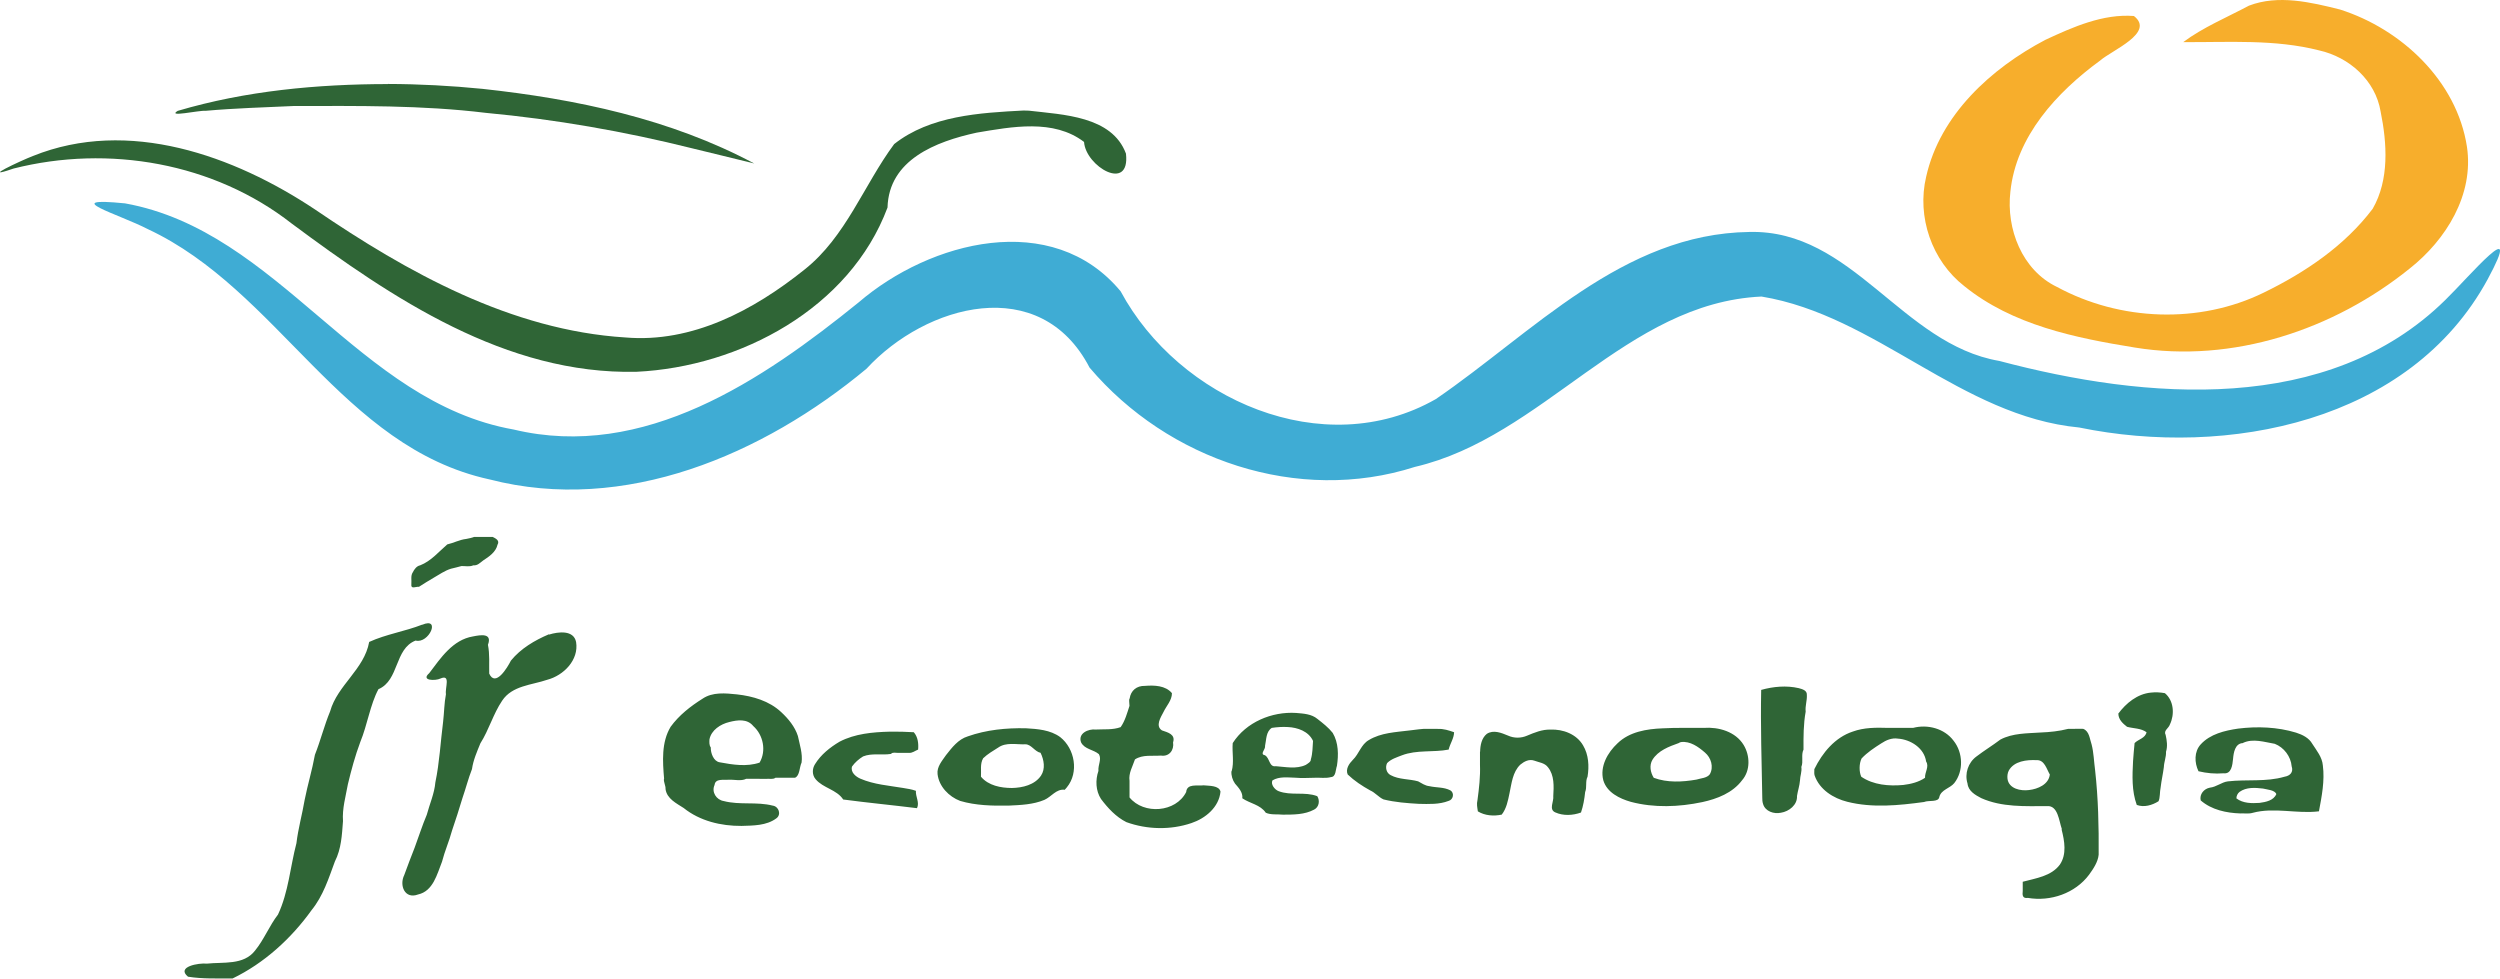
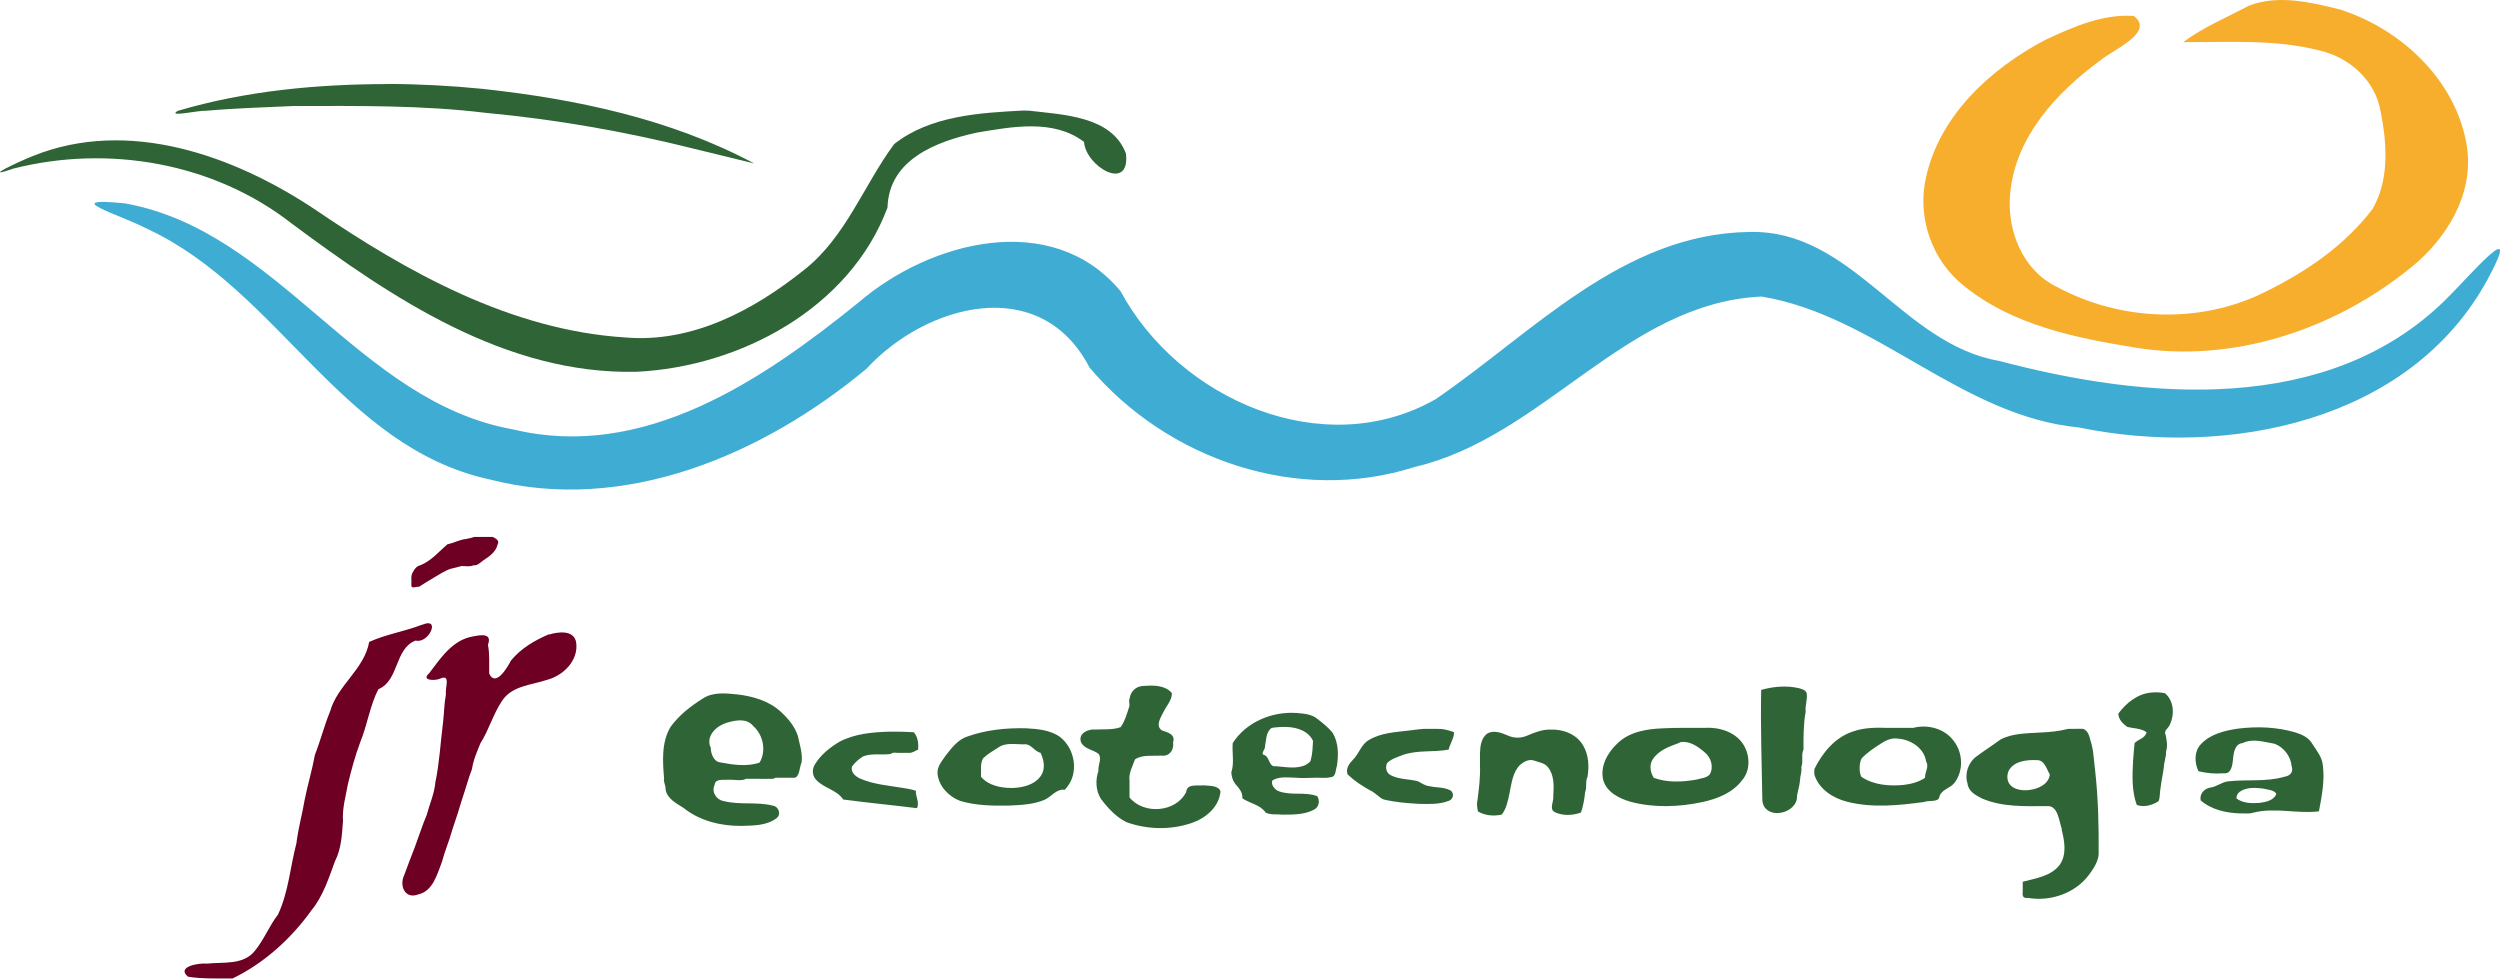
<svg xmlns="http://www.w3.org/2000/svg" xmlns:xlink="http://www.w3.org/1999/xlink" viewBox="0 0 552.928 216.43">
-   <style>.verde { fill:#2f6536; } .cyan { fill:#3facd4; } .naranja { fill:#f7ae2c; }</style>
+   <style>.verde { fill:#2f6536; } .cyan { fill:#3facd4; } .naranja { fill:#f7ae2c; } .morado { fill:#6e0023; }</style>
  <use xlink:href="#jr" />
  <symbol id="jr" viewBox="0 0 552.928 216.43">
    <path class="naranja" d="M482.883 9.304c4.33-3.246 9.675-5.466 14.524-8.053 6.47-2.48 13.652-.77 20.123.85 13.64 4.33 25.87 15.85 28.09 30.37 1.575 10.57-4.606 20.55-12.654 26.91-16.822 13.58-39.18 21.02-60.782 17.49-13.172-2.13-27.094-4.97-37.727-13.58-7.21-5.61-10.55-15.35-8.443-24.22C429.09 25.38 440.398 15.1 452.4 8.8c6.09-2.835 12.72-5.777 19.56-5.26 4.75 3.695-4.87 7.558-7.48 9.86-9.55 6.98-18.58 16.723-19.84 28.99-.96 8.22 2.57 17.378 10.34 21.09 13.92 7.52 31.42 8.24 45.7 1.238 9.133-4.442 17.916-10.364 24.09-18.544 3.7-6.436 3.183-14.47 1.754-21.506-1.14-6.887-6.94-12.03-13.59-13.52-9.79-2.508-20.03-1.775-30.04-1.83z" />
    <path class="verde" d="M85.8 18.593c-15.645.017-31.445 1.48-46.49 5.926-2.5 1.51 4.687-.15 6.15-.01 6.475-.58 13.012-.76 19.425-1.06 14.193-.02 28.42-.21 42.538 1.51 15.365 1.43 30.616 4.09 45.597 7.83 4.6 1.1 9.19 2.25 13.785 3.37-18.51-9.88-39.43-14.27-60.13-16.51-6.93-.69-13.9-1.06-20.872-1.08z" />
    <path class="verde" d="M226.433 24.44c-9.775.512-20.698 1.133-28.668 7.425-6.742 9.106-10.68 20.527-19.856 27.78-11.19 8.96-24.82 16.26-39.61 14.99-25.23-1.584-48.17-14.37-68.64-28.314C51.74 34.4 28.4 26 7.29 34.5c-2.682 1.02-12.033 5.435-4.284 2.774 21-5.31 44.314-1.29 61.524 12.178 22.244 16.53 47.364 33.44 76.254 32.776 22.874-1.102 47.173-14.023 55.51-36.33.29-10.555 10.66-14.59 19.715-16.56 7.76-1.3 17.01-3.094 23.75 2.054.37 5.445 10.26 11.23 9.27 2.58-3.1-8.317-13.92-8.6-21.49-9.497l-1.13-.03zM180.2 57.737l-.678.643.68-.642z" />
    <path class="cyan" d="M108.243 106.027c-32.707-7.16-46.627-41.853-75.555-55.355-6.333-3.282-20.002-7.174-5.037-5.693C61.74 51.12 79.16 88.91 113.61 95c28.804 6.91 55.07-10.942 76.328-28.146 15.754-13.526 42.807-20.627 57.914-2.426 12.86 23.887 44.867 38.02 69.714 23.837 21.47-14.688 41.32-36.575 69.32-36.962 22.86-.584 33.7 24.816 55.3 28.525 32.38 8.587 72.68 12.063 98.625-13.46 5.23-5.077 17.6-19.815 9.38-4.58-17.2 31.64-57.57 39.49-90.33 32.765-26.18-2.505-44.87-24.773-70.26-28.965-30 1.368-48.26 31.064-76.68 37.68-25.82 8.28-54.62-1.52-71.94-21.964-10.89-20.99-36.18-14.023-49.34.25-22.81 18.974-53.5 32.214-83.38 24.474z" />
-     <path class="verde" d="M104.883 118.747h4.08c.677.338 1.62.805 1.078 1.715-.37 1.642-1.86 2.635-3.18 3.5-.72.528-1.24 1.163-2.18 1.075-.84.374-1.75.132-2.62.158-.76.244-1.55.376-2.34.594-1.37.43-2.56 1.28-3.8 1.99-1.11.63-2.17 1.32-3.25 2-.66-.09-1.85.65-1.69-.61.08-.86-.19-1.83.31-2.58.35-.69.85-1.4 1.65-1.56 2.4-.94 4.08-2.98 5.98-4.62 1.42-.32 2.73-1.05 4.19-1.21.62-.12 1.24-.24 1.82-.47zm-11.517 19.44c4.224-1.824 1.497 4.257-1.448 3.486-4.71 1.83-3.59 8.78-8.217 10.756-1.81 3.35-2.46 7.92-4.01 11.67-1.14 3.04-2 6.22-2.75 9.36-.48 2.69-1.28 5.37-1.08 8.15-.24 3.04-.35 6.09-1.8 8.94-1.38 3.74-2.59 7.6-5.15 10.75-4.51 6.3-10.5 11.74-17.47 15.11-3.3-.03-6.61.13-9.86-.39-2.69-2.22 2.42-3.09 4.17-2.89 3.63-.4 8.12.4 10.66-2.89 1.99-2.44 3.18-5.52 5.07-7.96 2.34-4.96 2.71-10.59 4.08-15.78.38-3.23 1.28-6.38 1.82-9.59.66-3.34 1.66-6.6 2.27-9.97 1.24-3.15 2.08-6.51 3.36-9.6 1.62-5.81 7.56-9.3 8.64-15.36 3.75-1.72 7.93-2.33 11.76-3.84zm28.077 2.16c2.024-.626 5.448-1.07 5.976 1.667.63 3.958-2.76 7.376-6.38 8.33-3.44 1.183-7.75 1.275-9.97 4.615-1.99 2.94-2.92 6.45-4.82 9.44-.75 1.84-1.58 3.71-1.86 5.7-.82 2.09-1.37 4.29-2.12 6.45-.72 2.4-1.48 4.77-2.29 7.14-.62 2.32-1.62 4.56-2.22 6.9-1.09 2.74-1.96 6.51-5.29 7.24-2.95 1.12-4.2-2.01-3.06-4.3.74-2.05 1.51-4.03 2.3-6.06.9-2.42 1.67-4.87 2.68-7.26.64-2.4 1.69-4.71 1.9-7.17.92-4.4 1.14-8.92 1.71-13.36.25-2.11.24-4.14.63-6.14-.23-1.48 1.13-4.49-1.24-3.46-1.04.52-4.41.51-2.46-1.19 2.54-3.35 5.2-7.39 9.68-8.13 1.71-.34 4.31-.8 3.31 1.85.42 2.08.23 4.23.28 6.37 1.38 3.08 4.01-1.3 4.8-2.87 2.18-2.68 5.25-4.48 8.39-5.82zm128.4 14.16c.252-1.79 1.56-2.858 3.386-2.81 2.04-.167 4.55-.098 5.97 1.61.01 1.58-1.23 2.815-1.87 4.174-.61 1.16-1.85 3.09-.34 4.06 1.3.45 3.04.87 2.46 2.65.27 1.72-.87 3.21-2.68 2.92-1.92.15-4.04-.27-5.75.85-.51 1.55-1.45 3.04-1.2 4.74v3.67c3.14 3.86 10.27 3.33 12.53-1.2.17-1.93 2.45-1.3 3.85-1.48 1.22.13 3.42 0 3.74 1.39-.33 3.45-3.32 5.92-6.43 6.96-4.63 1.57-9.81 1.45-14.39-.21-2.29-1.15-4.09-3.1-5.61-5.12-1.18-1.82-1.26-4.2-.57-6.2-.11-1.38.76-2.56.11-3.71-1.21-1.04-3.19-1.07-3.95-2.62-.73-1.99 1.61-3.01 3.23-2.83 1.84-.1 3.76.12 5.53-.53.99-1.41 1.44-3.15 1.95-4.7.01-.51-.13-1.02-.04-1.53zm139.92 21.84c-.134-7.92-.403-15.84-.24-23.76 2.68-.75 5.57-1.017 8.3-.39.78.22 1.862.473 1.8 1.496.08 1.24-.404 2.45-.26 3.693-.504 2.768-.494 5.595-.48 8.4-.58 1.204.02 2.612-.478 3.84.164 1.025-.283 1.99-.3 3-.09 1.162-.485 2.277-.66 3.418.114 1.975-1.762 3.436-3.567 3.71-1.534.33-3.46-.295-3.936-1.93-.16-.476-.187-.98-.18-1.477zm78.72-18.48c1.74-2.352 4.228-4.396 7.238-4.685 1.03-.117 2.07-.058 3.09.125 1.99 1.644 2.18 4.708 1.11 6.92-.27.87-1.47 1.333-.94 2.326.27 1.214.46 2.502.08 3.714.06 1.142-.44 2.246-.48 3.4-.19 1.503-.54 2.993-.71 4.495-.22.973-.09 2.277-.47 3.052-1.4.88-3.2 1.414-4.81.813-1.13-3.095-.99-6.46-.82-9.7.09-1.33.21-2.655.34-3.98.83-.86 2.38-1.07 2.64-2.4-1.24-.91-2.88-.808-4.31-1.2-.93-.723-1.9-1.605-1.92-2.88zm-321.6 14.4c-.327-3.85-.632-8.07 1.44-11.52 1.852-2.555 4.4-4.543 7.054-6.21 2.236-1.524 5.073-1.22 7.62-.96 3.525.398 7.136 1.44 9.782 3.922 1.58 1.46 3.03 3.22 3.69 5.28.4 1.92 1.08 3.89.82 5.87-.49 1.03-.39 2.95-1.47 3.37-1.44 0-2.87 0-4.29-.01-.57.43-1.34.18-2.03.25-1.49 0-2.98 0-4.46-.01-1.16.58-2.61.13-3.89.21-1.1.1-2.94-.34-3.11 1.16-.72 1.56.4 3.29 2.03 3.55 3.54.93 7.28.1 10.83 1.01 1.35.18 1.97 1.99.8 2.82-2.18 1.62-5.09 1.59-7.69 1.67-4.53.03-9.21-1.08-12.8-3.96-1.61-1.05-3.71-2.04-4.01-4.18.05-.81-.46-1.52-.35-2.3zm10.32-6.96c-.034 1.267.62 3.078 1.966 3.29 2.89.536 5.98 1.038 8.83.07 1.53-2.603.82-6.11-1.4-8.088-1.33-1.65-3.48-1.35-5.29-.89-1.95.46-4.01 1.79-4.4 3.86-.02.58-.08 1.25.28 1.74zm115.2 5.28c.59-2.032.06-4.165.24-6.24 2.953-4.624 8.645-7.01 14.026-6.663 1.62.143 3.39.22 4.7 1.313 1.2.942 2.44 1.896 3.39 3.102 1.29 2.17 1.31 4.86.93 7.29-.31.83-.19 2.43-1.31 2.48-1.18.32-2.39.09-3.59.15-1.42.01-2.84.13-4.25-.01-1.71-.04-3.58-.33-5.11.59-.43.86.48 2.05 1.36 2.38 2.73 1.06 5.81.06 8.55 1.11.63.98.4 2.42-.69 2.97-2.09 1.13-4.55 1.11-6.87 1.12-1.25-.13-2.75.09-3.83-.43-1.2-1.79-3.52-2.04-5.18-3.19.14-1.33-.83-2.33-1.62-3.25-.55-.77-.87-1.82-.79-2.75zm17.52-2.64c.403-1.32.376-2.716.48-4.08-.965-2.12-3.412-2.974-5.59-3.067-1.18-.07-2.363.013-3.53.187-1.31.84-1.187 2.608-1.488 3.956.148.823-1.243 1.866-.052 2.084 1.122.59.913 2.695 2.437 2.435 2.186.16 4.537.685 6.612-.284.404-.274 1.17-.663 1.13-1.23zm86.88-6.96c3.296-.24 7.038.81 8.843 3.783 1.423 2.35 1.52 5.65-.348 7.8-2.092 2.8-5.5 4.114-8.8 4.832-5.178 1.088-10.65 1.306-15.796-.055-2.505-.712-5.313-2.078-6.1-4.777-.79-3.065.965-6.144 3.155-8.178 2.636-2.556 6.447-3.17 9.97-3.306 3.023-.166 6.05-.076 9.077-.1zm-5.52 3.36c-2.158.77-4.56 1.66-5.817 3.708-.73 1.24-.433 2.806.296 3.973 3 1.113 6.32.94 9.424.4.986-.315 2.348-.323 2.982-1.194.897-1.607.28-3.646-1.08-4.79-1.452-1.26-3.26-2.575-5.292-2.318-.183.038-.363.107-.513.222zm30 5.76c1.773-3.62 4.568-7.02 8.517-8.312 2.473-.9 5.133-.89 7.726-.808h5.596c3.205-.842 6.94.124 8.964 2.854 2.09 2.63 2.24 6.71.133 9.37-.96 1.16-2.88 1.43-3.29 3.03-.17 1.28-2.35.69-3.39 1.14-5.61.76-11.42 1.35-16.97-.05-3.08-.77-6.13-2.68-7.22-5.8-.16-.44-.04-.94-.07-1.4zm24.72-1.68c-.42-2.97-3.422-4.874-6.244-5.065-1.34-.21-2.6.334-3.69 1.06-1.54.974-3.09 2-4.34 3.33-.58 1.173-.56 2.987-.07 4.038 2.68 1.834 6.13 2.112 9.29 1.822 1.68-.202 3.39-.622 4.81-1.584-.06-1.26.98-2.488.24-3.6zm-190.56 6.24c-1.82-.213-2.93 1.567-4.44 2.237-2.51 1.06-5.296 1.147-7.982 1.277-3.57.05-7.21-.02-10.66-1.04-2.49-.94-4.69-3.2-5-5.93-.19-1.62 1.01-2.94 1.86-4.19 1.32-1.67 2.7-3.51 4.83-4.16 4.1-1.45 8.5-1.88 12.83-1.79 2.6.15 5.42.36 7.6 1.95 3.26 2.56 4.18 7.83 1.48 11.11-.15.2-.32.39-.49.57zm-5.28-8.16c-1.33-.27-2.07-1.915-3.408-1.89-1.99.08-4.208-.514-5.968.717-1.154.727-2.358 1.424-3.344 2.373-.717 1.24-.392 2.718-.48 4.08 1.647 1.97 4.4 2.49 6.846 2.494 2.35-.05 5.03-.67 6.43-2.73 1.01-1.52.66-3.49-.09-5.04zm87.84-5.28c1.245-.092 2.44.324 3.6.72-.027 1.38-.903 2.527-1.2 3.84-3.42.66-7.028 0-10.343 1.268-1.137.45-2.4.82-3.27 1.72-.47.925-.18 2.183.783 2.664 1.864 1.01 4.077.81 6.072 1.37.797.43 1.565.98 2.5 1.07 1.528.35 3.2.18 4.617.92.973.56.672 2.07-.383 2.34-2.08.81-4.37.69-6.56.65-2.63-.15-5.27-.35-7.82-.98-1.09-.49-1.85-1.51-2.95-1.99-1.79-.99-3.5-2.12-4.98-3.53-.51-1.21.32-2.4 1.14-3.23 1.37-1.32 1.82-3.41 3.54-4.38 2.69-1.63 5.93-1.74 8.97-2.12 1.41-.13 2.81-.44 4.23-.36H318zm138 22.08c-.614-1.74-.84-5.168-3.205-5.018-4.89.01-10.045.28-14.612-1.77-1.33-.69-2.863-1.57-3.026-3.22-.686-2.18.132-4.64 1.978-5.99 1.712-1.31 3.56-2.43 5.274-3.73 2.714-1.45 5.91-1.36 8.9-1.57 2.045-.08 4.105-.29 6.083-.8 1.12.03 2.25-.06 3.355-.01 1.386.55 1.423 2.26 1.854 3.45.473 1.82.513 3.81.774 5.7.692 6.2.836 12.45.785 18.68-.152 1.6-1.16 3.11-2.12 4.43-3.07 4.12-8.54 5.99-13.542 5.13-1.19.18-1.24-.63-1.13-1.54v-2.03c2.89-.78 6.31-1.22 8.21-3.79 1.56-2.28 1.03-5.24.4-7.72l.04-.25zm-12-11.04c.302 2.19 2.917 2.716 4.762 2.467 1.943-.226 4.34-1.227 4.598-3.428-.71-1.205-1.18-3.27-2.923-3.185-2.193-.1-4.993.19-6.167 2.33-.274.56-.346 1.21-.27 1.82zm52.08-7.92c-1.766.066-2.074 2.123-2.197 3.502-.137 1.31-.32 3.41-2.126 3.18-1.846.16-3.717-.02-5.517-.45-.91-1.88-.987-4.34.497-5.95 2.1-2.29 5.292-3.04 8.25-3.48 4.275-.53 8.697-.37 12.834.89 1.407.45 2.852 1.15 3.6 2.49.95 1.48 2.173 2.93 2.323 4.76.442 3.4-.24 6.81-.864 10.15-4.874.61-9.854-.96-14.672.34-.86.26-1.8.08-2.7.13-3.11-.1-6.37-.79-8.78-2.88-.31-1.36.72-2.58 2.03-2.82 1.46-.16 2.58-1.21 3.96-1.39 4.17-.49 8.48.17 12.55-1.03 1.25-.2 2.01-1.03 1.58-2.29-.18-2.19-1.71-4.2-3.74-4.99-2.27-.38-4.79-1.24-7-.21zm-1.44 12.24c1.423 1.1 3.37 1.106 5.086.99 1.38-.183 3.12-.51 3.73-1.948-.35-.91-1.98-.98-2.94-1.22-1.73-.21-3.71-.34-5.19.73-.44.34-.7.89-.7 1.44zm-167.28-10.32c.018-1.41.32-3.02 1.47-3.954 1.474-.968 3.24-.222 4.696.377 1.33.61 2.87.604 4.22.016 1.64-.687 3.34-1.39 5.16-1.342 2.77-.116 5.77.99 7.22 3.49 1.24 2.067 1.37 4.602.99 6.932-.53 1.036-.09 2.32-.53 3.396-.16 1.533-.42 3.063-.92 4.524-1.8.656-3.91.77-5.68-.027-1.5-.64-.29-2.41-.45-3.61.13-2.14.26-4.6-1.17-6.37-.73-.99-2.03-1.08-3.04-1.47-1.13-.4-2.22.18-3.07.88-1.73 1.64-1.93 4.17-2.41 6.38-.34 1.62-.66 3.34-1.71 4.68-1.76.38-3.73.24-5.28-.72-.12-.87-.31-1.58-.08-2.51.35-2.59.65-5.2.55-7.82v-2.88zm-130.32.48c-2.035.323-4.194-.234-6.152.55-.94.583-1.81 1.332-2.45 2.237-.37 1.272.84 2.258 1.88 2.7 2.98 1.28 6.26 1.51 9.42 2.04.95.163 1.92.293 2.83.632-.1 1.295.86 2.582.24 3.84-5.43-.68-10.89-1.194-16.32-1.92-1.44-2.216-4.46-2.507-6.11-4.502-.79-.93-.77-2.314-.12-3.314 1.3-2.122 3.32-3.718 5.43-4.972 3.4-1.773 7.32-2.114 11.08-2.216 1.78-.033 3.56.024 5.33.124.92 1.043 1.08 2.51.96 3.84-.69.264-1.3.82-2.07.72-1.07-.018-2.14.06-3.21-.036-.25.01-.56.04-.71.277z" />
+     <path class="verde" d="m 249.843,154.507 c 0.252,-1.79 1.56,-2.858 3.386,-2.81 2.04,-0.167 4.55,-0.098 5.97,1.61 0.01,1.58 -1.23,2.815 -1.87,4.174 -0.61,1.16 -1.85,3.09 -0.34,4.06 1.3,0.45 3.04,0.87 2.46,2.65 0.27,1.72 -0.87,3.21 -2.68,2.92 -1.92,0.15 -4.04,-0.27 -5.75,0.85 -0.51,1.55 -1.45,3.04 -1.2,4.74 l 0,3.67 c 3.14,3.86 10.27,3.33 12.53,-1.2 0.17,-1.93 2.45,-1.3 3.85,-1.48 1.22,0.13 3.42,0 3.74,1.39 -0.33,3.45 -3.32,5.92 -6.43,6.96 -4.63,1.57 -9.81,1.45 -14.39,-0.21 -2.29,-1.15 -4.09,-3.1 -5.61,-5.12 -1.18,-1.82 -1.26,-4.2 -0.57,-6.2 -0.11,-1.38 0.76,-2.56 0.11,-3.71 -1.21,-1.04 -3.19,-1.07 -3.95,-2.62 -0.73,-1.99 1.61,-3.01 3.23,-2.83 1.84,-0.1 3.76,0.12 5.53,-0.53 0.99,-1.41 1.44,-3.15 1.95,-4.7 0.01,-0.51 -0.13,-1.02 -0.04,-1.53 z m 139.92,21.84 c -0.134,-7.92 -0.403,-15.84 -0.24,-23.76 2.68,-0.75 5.57,-1.017 8.3,-0.39 0.78,0.22 1.862,0.473 1.8,1.496 0.08,1.24 -0.404,2.45 -0.26,3.693 -0.504,2.768 -0.494,5.595 -0.48,8.4 -0.58,1.204 0.02,2.612 -0.478,3.84 0.164,1.025 -0.283,1.99 -0.3,3 -0.09,1.162 -0.485,2.277 -0.66,3.418 0.114,1.975 -1.762,3.436 -3.567,3.71 -1.534,0.33 -3.46,-0.295 -3.936,-1.93 -0.16,-0.476 -0.187,-0.98 -0.18,-1.477 z m 78.72,-18.48 c 1.74,-2.352 4.228,-4.396 7.238,-4.685 1.03,-0.117 2.07,-0.058 3.09,0.125 1.99,1.644 2.18,4.708 1.11,6.92 -0.27,0.87 -1.47,1.333 -0.94,2.326 0.27,1.214 0.46,2.502 0.08,3.714 0.06,1.142 -0.44,2.246 -0.48,3.4 -0.19,1.503 -0.54,2.993 -0.71,4.495 -0.22,0.973 -0.09,2.277 -0.47,3.052 -1.4,0.88 -3.2,1.414 -4.81,0.813 -1.13,-3.095 -0.99,-6.46 -0.82,-9.7 0.09,-1.33 0.21,-2.655 0.34,-3.98 0.83,-0.86 2.38,-1.07 2.64,-2.4 -1.24,-0.91 -2.88,-0.808 -4.31,-1.2 -0.93,-0.723 -1.9,-1.605 -1.92,-2.88 z m -321.6,14.4 c -0.327,-3.85 -0.632,-8.07 1.44,-11.52 1.852,-2.555 4.4,-4.543 7.054,-6.21 2.236,-1.524 5.073,-1.22 7.62,-0.96 3.525,0.398 7.136,1.44 9.782,3.922 1.58,1.46 3.03,3.22 3.69,5.28 0.4,1.92 1.08,3.89 0.82,5.87 -0.49,1.03 -0.39,2.95 -1.47,3.37 -1.44,0 -2.87,0 -4.29,-0.01 -0.57,0.43 -1.34,0.18 -2.03,0.25 -1.49,0 -2.98,0 -4.46,-0.01 -1.16,0.58 -2.61,0.13 -3.89,0.21 -1.1,0.1 -2.94,-0.34 -3.11,1.16 -0.72,1.56 0.4,3.29 2.03,3.55 3.54,0.93 7.28,0.1 10.83,1.01 1.35,0.18 1.97,1.99 0.8,2.82 -2.18,1.62 -5.09,1.59 -7.69,1.67 -4.53,0.03 -9.21,-1.08 -12.8,-3.96 -1.61,-1.05 -3.71,-2.04 -4.01,-4.18 0.05,-0.81 -0.46,-1.52 -0.35,-2.3 z m 10.32,-6.96 c -0.034,1.267 0.62,3.078 1.966,3.29 2.89,0.536 5.98,1.038 8.83,0.07 1.53,-2.603 0.82,-6.11 -1.4,-8.088 -1.33,-1.65 -3.48,-1.35 -5.29,-0.89 -1.95,0.46 -4.01,1.79 -4.4,3.86 -0.02,0.58 -0.08,1.25 0.28,1.74 z m 115.2,5.28 c 0.59,-2.032 0.06,-4.165 0.24,-6.24 2.953,-4.624 8.645,-7.01 14.026,-6.663 1.62,0.143 3.39,0.22 4.7,1.313 1.2,0.942 2.44,1.896 3.39,3.102 1.29,2.17 1.31,4.86 0.93,7.29 -0.31,0.83 -0.19,2.43 -1.31,2.48 -1.18,0.32 -2.39,0.09 -3.59,0.15 -1.42,0.01 -2.84,0.13 -4.25,-0.01 -1.71,-0.04 -3.58,-0.33 -5.11,0.59 -0.43,0.86 0.48,2.05 1.36,2.38 2.73,1.06 5.81,0.06 8.55,1.11 0.63,0.98 0.4,2.42 -0.69,2.97 -2.09,1.13 -4.55,1.11 -6.87,1.12 -1.25,-0.13 -2.75,0.09 -3.83,-0.43 -1.2,-1.79 -3.52,-2.04 -5.18,-3.19 0.14,-1.33 -0.83,-2.33 -1.62,-3.25 -0.55,-0.77 -0.87,-1.82 -0.79,-2.75 z m 17.52,-2.64 c 0.403,-1.32 0.376,-2.716 0.48,-4.08 -0.965,-2.12 -3.412,-2.974 -5.59,-3.067 -1.18,-0.07 -2.363,0.013 -3.53,0.187 -1.31,0.84 -1.187,2.608 -1.488,3.956 0.148,0.823 -1.243,1.866 -0.052,2.084 1.122,0.59 0.913,2.695 2.437,2.435 2.186,0.16 4.537,0.685 6.612,-0.284 0.404,-0.274 1.17,-0.663 1.13,-1.23 z m 86.88,-6.96 c 3.296,-0.24 7.038,0.81 8.843,3.783 1.423,2.35 1.52,5.65 -0.348,7.8 -2.092,2.8 -5.5,4.114 -8.8,4.832 -5.178,1.088 -10.65,1.306 -15.796,-0.055 -2.505,-0.712 -5.313,-2.078 -6.1,-4.777 -0.79,-3.065 0.965,-6.144 3.155,-8.178 2.636,-2.556 6.447,-3.17 9.97,-3.306 3.023,-0.166 6.05,-0.076 9.077,-0.1 z m -5.52,3.36 c -2.158,0.77 -4.56,1.66 -5.817,3.708 -0.73,1.24 -0.433,2.806 0.296,3.973 3,1.113 6.32,0.94 9.424,0.4 0.986,-0.315 2.348,-0.323 2.982,-1.194 0.897,-1.607 0.28,-3.646 -1.08,-4.79 -1.452,-1.26 -3.26,-2.575 -5.292,-2.318 -0.183,0.038 -0.363,0.107 -0.513,0.222 z m 30,5.76 c 1.773,-3.62 4.568,-7.02 8.517,-8.312 2.473,-0.9 5.133,-0.89 7.726,-0.808 l 5.596,0 c 3.205,-0.842 6.94,0.124 8.964,2.854 2.09,2.63 2.24,6.71 0.133,9.37 -0.96,1.16 -2.88,1.43 -3.29,3.03 -0.17,1.28 -2.35,0.69 -3.39,1.14 -5.61,0.76 -11.42,1.35 -16.97,-0.05 -3.08,-0.77 -6.13,-2.68 -7.22,-5.8 -0.16,-0.44 -0.04,-0.94 -0.07,-1.4 z m 24.72,-1.68 c -0.42,-2.97 -3.422,-4.874 -6.244,-5.065 -1.34,-0.21 -2.6,0.334 -3.69,1.06 -1.54,0.974 -3.09,2 -4.34,3.33 -0.58,1.173 -0.56,2.987 -0.07,4.038 2.68,1.834 6.13,2.112 9.29,1.822 1.68,-0.202 3.39,-0.622 4.81,-1.584 -0.06,-1.26 0.98,-2.488 0.24,-3.6 z m -190.56,6.24 c -1.82,-0.213 -2.93,1.567 -4.44,2.237 -2.51,1.06 -5.296,1.147 -7.982,1.277 -3.57,0.05 -7.21,-0.02 -10.66,-1.04 -2.49,-0.94 -4.69,-3.2 -5,-5.93 -0.19,-1.62 1.01,-2.94 1.86,-4.19 1.32,-1.67 2.7,-3.51 4.83,-4.16 4.1,-1.45 8.5,-1.88 12.83,-1.79 2.6,0.15 5.42,0.36 7.6,1.95 3.26,2.56 4.18,7.83 1.48,11.11 -0.15,0.2 -0.32,0.39 -0.49,0.57 z m -5.28,-8.16 c -1.33,-0.27 -2.07,-1.915 -3.408,-1.89 -1.99,0.08 -4.208,-0.514 -5.968,0.717 -1.154,0.727 -2.358,1.424 -3.344,2.373 -0.717,1.24 -0.392,2.718 -0.48,4.08 1.647,1.97 4.4,2.49 6.846,2.494 2.35,-0.05 5.03,-0.67 6.43,-2.73 1.01,-1.52 0.66,-3.49 -0.09,-5.04 z m 87.84,-5.28 c 1.245,-0.092 2.44,0.324 3.6,0.72 -0.027,1.38 -0.903,2.527 -1.2,3.84 -3.42,0.66 -7.028,0 -10.343,1.268 -1.137,0.45 -2.4,0.82 -3.27,1.72 -0.47,0.925 -0.18,2.183 0.783,2.664 1.864,1.01 4.077,0.81 6.072,1.37 0.797,0.43 1.565,0.98 2.5,1.07 1.528,0.35 3.2,0.18 4.617,0.92 0.973,0.56 0.672,2.07 -0.383,2.34 -2.08,0.81 -4.37,0.69 -6.56,0.65 -2.63,-0.15 -5.27,-0.35 -7.82,-0.98 -1.09,-0.49 -1.85,-1.51 -2.95,-1.99 -1.79,-0.99 -3.5,-2.12 -4.98,-3.53 -0.51,-1.21 0.32,-2.4 1.14,-3.23 1.37,-1.32 1.82,-3.41 3.54,-4.38 2.69,-1.63 5.93,-1.74 8.97,-2.12 1.41,-0.13 2.81,-0.44 4.23,-0.36 l 2.051,0 z m 138,22.08 c -0.614,-1.74 -0.84,-5.168 -3.205,-5.018 -4.89,0.01 -10.045,0.28 -14.612,-1.77 -1.33,-0.69 -2.863,-1.57 -3.026,-3.22 -0.686,-2.18 0.132,-4.64 1.978,-5.99 1.712,-1.31 3.56,-2.43 5.274,-3.73 2.714,-1.45 5.91,-1.36 8.9,-1.57 2.045,-0.08 4.105,-0.29 6.083,-0.8 1.12,0.03 2.25,-0.06 3.355,-0.01 1.386,0.55 1.423,2.26 1.854,3.45 0.473,1.82 0.513,3.81 0.774,5.7 0.692,6.2 0.836,12.45 0.785,18.68 -0.152,1.6 -1.16,3.11 -2.12,4.43 -3.07,4.12 -8.54,5.99 -13.542,5.13 -1.19,0.18 -1.24,-0.63 -1.13,-1.54 l 0,-2.03 c 2.89,-0.78 6.31,-1.22 8.21,-3.79 1.56,-2.28 1.03,-5.24 0.4,-7.72 l 0.04,-0.25 z m -12,-11.04 c 0.302,2.19 2.917,2.716 4.762,2.467 1.943,-0.226 4.34,-1.227 4.598,-3.428 -0.71,-1.205 -1.18,-3.27 -2.923,-3.185 -2.193,-0.1 -4.993,0.19 -6.167,2.33 -0.274,0.56 -0.346,1.21 -0.27,1.82 z m 52.08,-7.92 c -1.766,0.066 -2.074,2.123 -2.197,3.502 -0.137,1.31 -0.32,3.41 -2.126,3.18 -1.846,0.16 -3.717,-0.02 -5.517,-0.45 -0.91,-1.88 -0.987,-4.34 0.497,-5.95 2.1,-2.29 5.292,-3.04 8.25,-3.48 4.275,-0.53 8.697,-0.37 12.834,0.89 1.407,0.45 2.852,1.15 3.6,2.49 0.95,1.48 2.173,2.93 2.323,4.76 0.442,3.4 -0.24,6.81 -0.864,10.15 -4.874,0.61 -9.854,-0.96 -14.672,0.34 -0.86,0.26 -1.8,0.08 -2.7,0.13 -3.11,-0.1 -6.37,-0.79 -8.78,-2.88 -0.31,-1.36 0.72,-2.58 2.03,-2.82 1.46,-0.16 2.58,-1.21 3.96,-1.39 4.17,-0.49 8.48,0.17 12.55,-1.03 1.25,-0.2 2.01,-1.03 1.58,-2.29 -0.18,-2.19 -1.71,-4.2 -3.74,-4.99 -2.27,-0.38 -4.79,-1.24 -7,-0.21 z m -1.44,12.24 c 1.423,1.1 3.37,1.106 5.086,0.99 1.38,-0.183 3.12,-0.51 3.73,-1.948 -0.35,-0.91 -1.98,-0.98 -2.94,-1.22 -1.73,-0.21 -3.71,-0.34 -5.19,0.73 -0.44,0.34 -0.7,0.89 -0.7,1.44 z m -167.28,-10.32 c 0.018,-1.41 0.32,-3.02 1.47,-3.954 1.474,-0.968 3.24,-0.222 4.696,0.377 1.33,0.61 2.87,0.604 4.22,0.016 1.64,-0.687 3.34,-1.39 5.16,-1.342 2.77,-0.116 5.77,0.99 7.22,3.49 1.24,2.067 1.37,4.602 0.99,6.932 -0.53,1.036 -0.09,2.32 -0.53,3.396 -0.16,1.533 -0.42,3.063 -0.92,4.524 -1.8,0.656 -3.91,0.77 -5.68,-0.027 -1.5,-0.64 -0.29,-2.41 -0.45,-3.61 0.13,-2.14 0.26,-4.6 -1.17,-6.37 -0.73,-0.99 -2.03,-1.08 -3.04,-1.47 -1.13,-0.4 -2.22,0.18 -3.07,0.88 -1.73,1.64 -1.93,4.17 -2.41,6.38 -0.34,1.62 -0.66,3.34 -1.71,4.68 -1.76,0.38 -3.73,0.24 -5.28,-0.72 -0.12,-0.87 -0.31,-1.58 -0.08,-2.51 0.35,-2.59 0.65,-5.2 0.55,-7.82 l 0,-2.88 z m -130.32,0.48 c -2.035,0.323 -4.194,-0.234 -6.152,0.55 -0.94,0.583 -1.81,1.332 -2.45,2.237 -0.37,1.272 0.84,2.258 1.88,2.7 2.98,1.28 6.26,1.51 9.42,2.04 0.95,0.163 1.92,0.293 2.83,0.632 -0.1,1.295 0.86,2.582 0.24,3.84 -5.43,-0.68 -10.89,-1.194 -16.32,-1.92 -1.44,-2.216 -4.46,-2.507 -6.11,-4.502 -0.79,-0.93 -0.77,-2.314 -0.12,-3.314 1.3,-2.122 3.32,-3.718 5.43,-4.972 3.4,-1.773 7.32,-2.114 11.08,-2.216 1.78,-0.033 3.56,0.024 5.33,0.124 0.92,1.043 1.08,2.51 0.96,3.84 -0.69,0.264 -1.3,0.82 -2.07,0.72 -1.07,-0.018 -2.14,0.06 -3.21,-0.036 -0.25,0.01 -0.56,0.04 -0.71,0.277 z" />
+     <path class="morado" d="m 104.883,118.747 4.08,0 c 0.677,0.338 1.62,0.805 1.078,1.715 -0.37,1.642 -1.86,2.635 -3.18,3.5 -0.72,0.528 -1.24,1.163 -2.18,1.075 -0.84,0.374 -1.75,0.132 -2.62,0.158 -0.76,0.244 -1.55,0.376 -2.34,0.594 -1.37,0.43 -2.56,1.28 -3.8,1.99 -1.11,0.63 -2.17,1.32 -3.25,2 -0.66,-0.09 -1.85,0.65 -1.69,-0.61 0.08,-0.86 -0.19,-1.83 0.31,-2.58 0.35,-0.69 0.85,-1.4 1.65,-1.56 2.4,-0.94 4.08,-2.98 5.98,-4.62 1.42,-0.32 2.73,-1.05 4.19,-1.21 0.62,-0.12 1.24,-0.24 1.82,-0.47 z m -11.517,19.44 c 4.224,-1.824 1.497,4.257 -1.448,3.486 -4.71,1.83 -3.59,8.78 -8.217,10.756 -1.81,3.35 -2.46,7.92 -4.01,11.67 -1.14,3.04 -2,6.22 -2.75,9.36 -0.48,2.69 -1.28,5.37 -1.08,8.15 -0.24,3.04 -0.35,6.09 -1.8,8.94 -1.38,3.74 -2.59,7.6 -5.15,10.75 -4.51,6.3 -10.5,11.74 -17.47,15.11 -3.3,-0.03 -6.61,0.13 -9.86,-0.39 -2.69,-2.22 2.42,-3.09 4.17,-2.89 3.63,-0.4 8.12,0.4 10.66,-2.89 1.99,-2.44 3.18,-5.52 5.07,-7.96 2.34,-4.96 2.71,-10.59 4.08,-15.78 0.38,-3.23 1.28,-6.38 1.82,-9.59 0.66,-3.34 1.66,-6.6 2.27,-9.97 1.24,-3.15 2.08,-6.51 3.36,-9.6 1.62,-5.81 7.56,-9.3 8.64,-15.36 3.75,-1.72 7.93,-2.33 11.76,-3.84 z m 28.077,2.16 c 2.024,-0.626 5.448,-1.07 5.976,1.667 0.63,3.958 -2.76,7.376 -6.38,8.33 -3.44,1.183 -7.75,1.275 -9.97,4.615 -1.99,2.94 -2.92,6.45 -4.82,9.44 -0.75,1.84 -1.58,3.71 -1.86,5.7 -0.82,2.09 -1.37,4.29 -2.12,6.45 -0.72,2.4 -1.48,4.77 -2.29,7.14 -0.62,2.32 -1.62,4.56 -2.22,6.9 -1.09,2.74 -1.96,6.51 -5.29,7.24 -2.95,1.12 -4.2,-2.01 -3.06,-4.3 0.74,-2.05 1.51,-4.03 2.3,-6.06 0.9,-2.42 1.67,-4.87 2.68,-7.26 0.64,-2.4 1.69,-4.71 1.9,-7.17 0.92,-4.4 1.14,-8.92 1.71,-13.36 0.25,-2.11 0.24,-4.14 0.63,-6.14 -0.23,-1.48 1.13,-4.49 -1.24,-3.46 -1.04,0.52 -4.41,0.51 -2.46,-1.19 2.54,-3.35 5.2,-7.39 9.68,-8.13 1.71,-0.34 4.31,-0.8 3.31,1.85 0.42,2.08 0.23,4.23 0.28,6.37 1.38,3.08 4.01,-1.3 4.8,-2.87 2.18,-2.68 5.25,-4.48 8.39,-5.82 z" />
  </symbol>
</svg>
